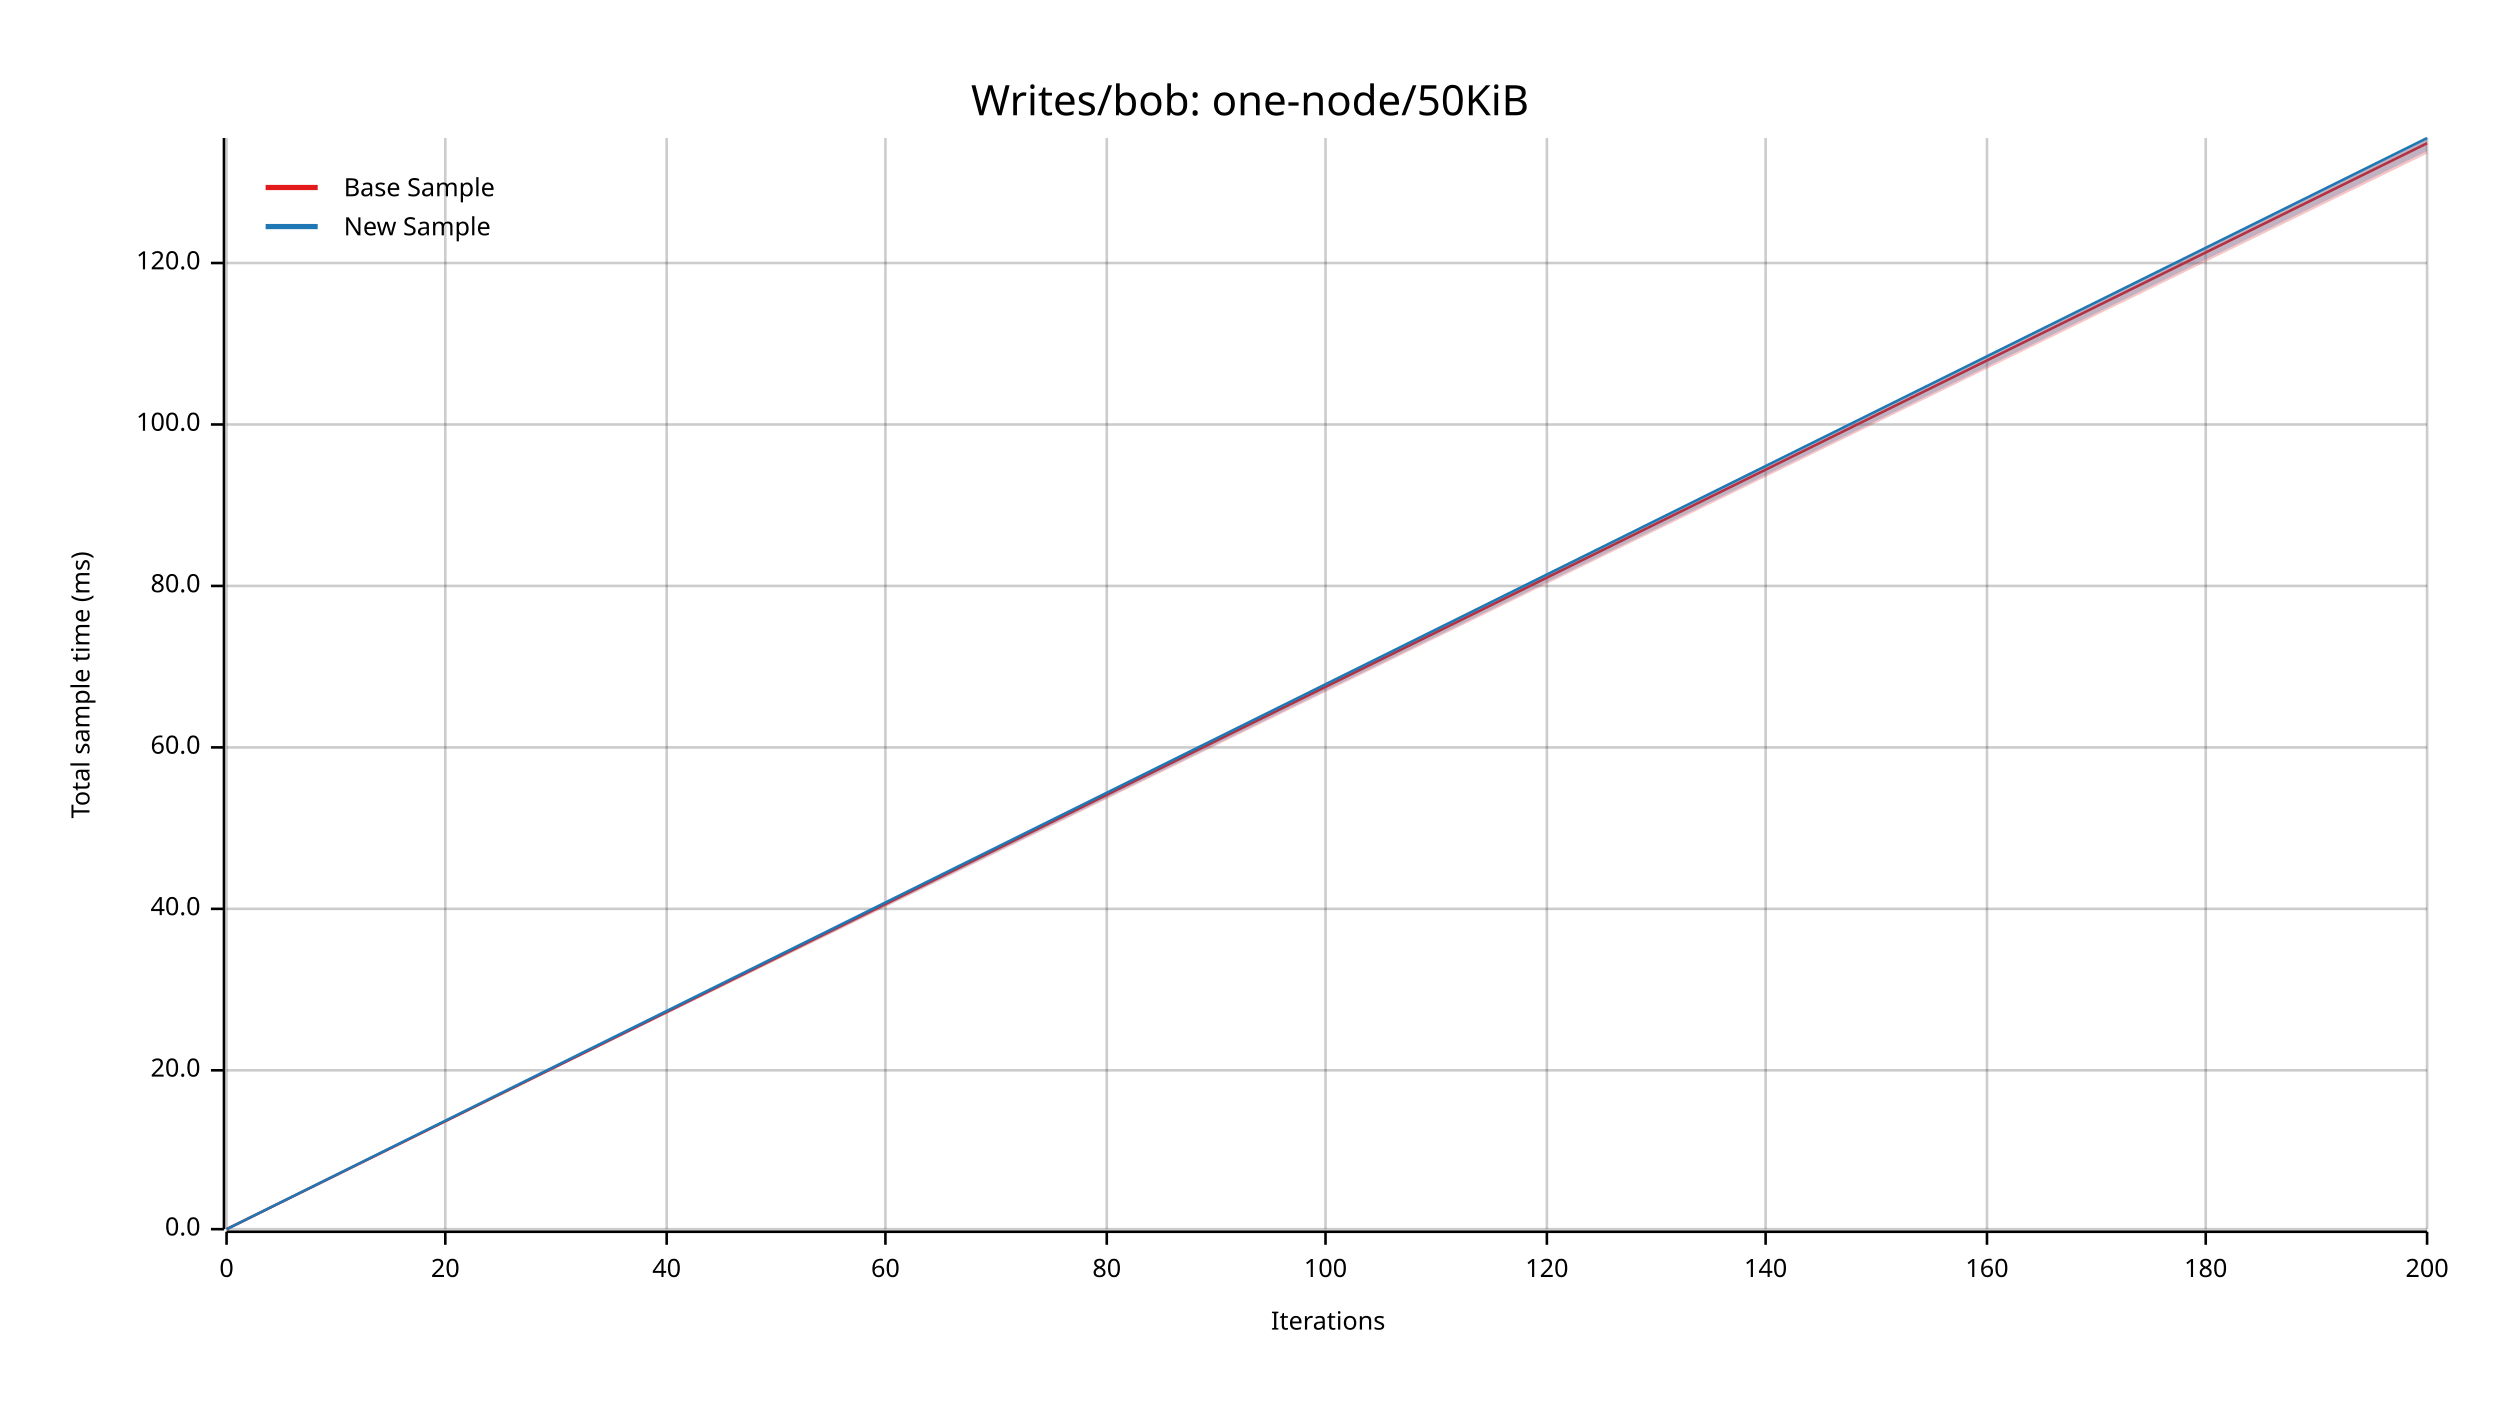
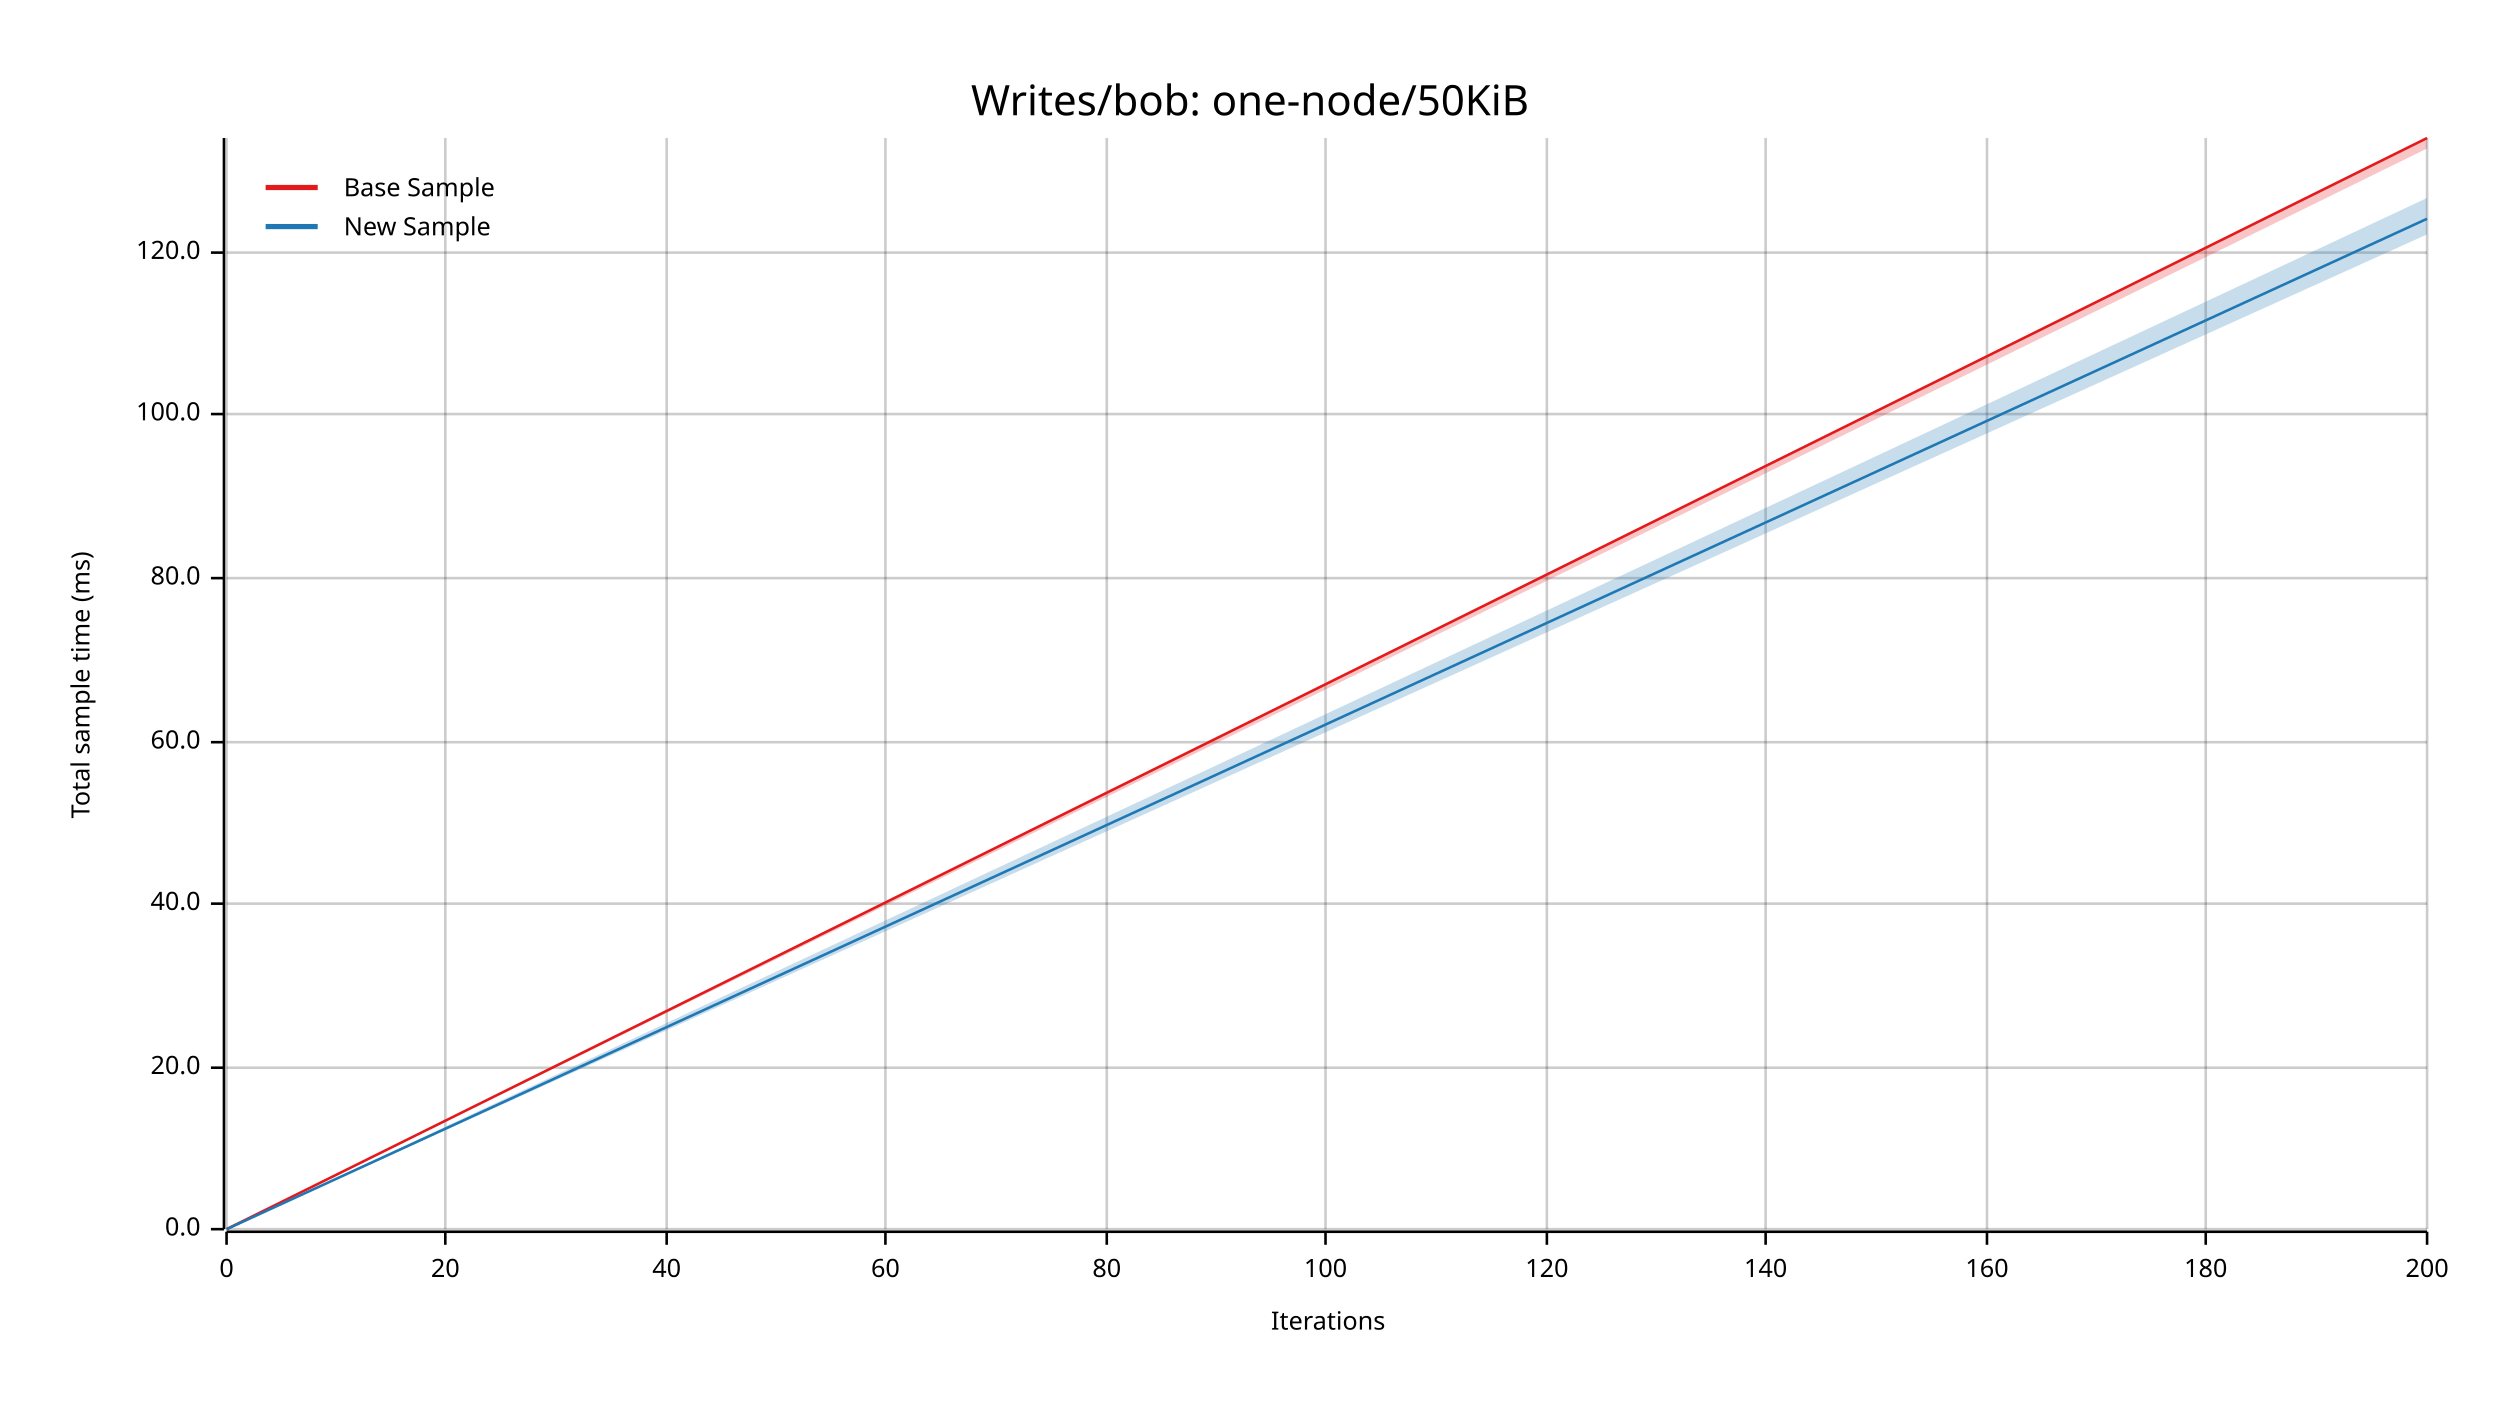
<svg xmlns="http://www.w3.org/2000/svg" width="960" height="540" viewBox="0 0 960 540">
  <text x="480" y="32" dy="0.76em" text-anchor="middle" font-family="sans-serif" font-size="16.129" opacity="1" fill="#000000">
Writes/bob: one-node/50KiB
</text>
  <text x="27" y="263" dy="0.76em" text-anchor="middle" font-family="sans-serif" font-size="9.677" opacity="1" fill="#000000" transform="rotate(270, 27, 263)">
Total sample time (ms)
</text>
  <text x="510" y="513" dy="-0.5ex" text-anchor="middle" font-family="sans-serif" font-size="9.677" opacity="1" fill="#000000">
Iterations
</text>
  <line opacity="0.2" stroke="#000000" stroke-width="1" x1="87" y1="472" x2="87" y2="53" />
  <line opacity="0.2" stroke="#000000" stroke-width="1" x1="171" y1="472" x2="171" y2="53" />
  <line opacity="0.2" stroke="#000000" stroke-width="1" x1="256" y1="472" x2="256" y2="53" />
  <line opacity="0.2" stroke="#000000" stroke-width="1" x1="340" y1="472" x2="340" y2="53" />
  <line opacity="0.2" stroke="#000000" stroke-width="1" x1="425" y1="472" x2="425" y2="53" />
  <line opacity="0.2" stroke="#000000" stroke-width="1" x1="509" y1="472" x2="509" y2="53" />
  <line opacity="0.2" stroke="#000000" stroke-width="1" x1="594" y1="472" x2="594" y2="53" />
  <line opacity="0.2" stroke="#000000" stroke-width="1" x1="678" y1="472" x2="678" y2="53" />
  <line opacity="0.2" stroke="#000000" stroke-width="1" x1="763" y1="472" x2="763" y2="53" />
  <line opacity="0.2" stroke="#000000" stroke-width="1" x1="847" y1="472" x2="847" y2="53" />
  <line opacity="0.2" stroke="#000000" stroke-width="1" x1="932" y1="472" x2="932" y2="53" />
  <line opacity="0.2" stroke="#000000" stroke-width="1" x1="87" y1="472" x2="932" y2="472" />
-   <line opacity="0.2" stroke="#000000" stroke-width="1" x1="87" y1="411" x2="932" y2="411" />
-   <line opacity="0.2" stroke="#000000" stroke-width="1" x1="87" y1="349" x2="932" y2="349" />
-   <line opacity="0.2" stroke="#000000" stroke-width="1" x1="87" y1="287" x2="932" y2="287" />
-   <line opacity="0.2" stroke="#000000" stroke-width="1" x1="87" y1="225" x2="932" y2="225" />
-   <line opacity="0.2" stroke="#000000" stroke-width="1" x1="87" y1="163" x2="932" y2="163" />
-   <line opacity="0.2" stroke="#000000" stroke-width="1" x1="87" y1="101" x2="932" y2="101" />
+   <line opacity="0.2" stroke="#000000" stroke-width="1" x1="87" y1="410" x2="932" y2="410" />
+   <line opacity="0.2" stroke="#000000" stroke-width="1" x1="87" y1="347" x2="932" y2="347" />
+   <line opacity="0.2" stroke="#000000" stroke-width="1" x1="87" y1="285" x2="932" y2="285" />
+   <line opacity="0.2" stroke="#000000" stroke-width="1" x1="87" y1="222" x2="932" y2="222" />
+   <line opacity="0.2" stroke="#000000" stroke-width="1" x1="87" y1="159" x2="932" y2="159" />
+   <line opacity="0.2" stroke="#000000" stroke-width="1" x1="87" y1="97" x2="932" y2="97" />
  <polyline fill="none" opacity="1" stroke="#000000" stroke-width="1" points="86,53 86,472 " />
  <text x="77" y="472" dy="0.5ex" text-anchor="end" font-family="sans-serif" font-size="9.677" opacity="1" fill="#000000">
0.0
</text>
  <polyline fill="none" opacity="1" stroke="#000000" stroke-width="1" points="81,472 86,472 " />
-   <text x="77" y="411" dy="0.5ex" text-anchor="end" font-family="sans-serif" font-size="9.677" opacity="1" fill="#000000">
+   <text x="77" y="410" dy="0.5ex" text-anchor="end" font-family="sans-serif" font-size="9.677" opacity="1" fill="#000000">
20.0
</text>
-   <polyline fill="none" opacity="1" stroke="#000000" stroke-width="1" points="81,411 86,411 " />
-   <text x="77" y="349" dy="0.5ex" text-anchor="end" font-family="sans-serif" font-size="9.677" opacity="1" fill="#000000">
+   <polyline fill="none" opacity="1" stroke="#000000" stroke-width="1" points="81,410 86,410 " />
+   <text x="77" y="347" dy="0.5ex" text-anchor="end" font-family="sans-serif" font-size="9.677" opacity="1" fill="#000000">
40.0
</text>
-   <polyline fill="none" opacity="1" stroke="#000000" stroke-width="1" points="81,349 86,349 " />
-   <text x="77" y="287" dy="0.5ex" text-anchor="end" font-family="sans-serif" font-size="9.677" opacity="1" fill="#000000">
+   <polyline fill="none" opacity="1" stroke="#000000" stroke-width="1" points="81,347 86,347 " />
+   <text x="77" y="285" dy="0.5ex" text-anchor="end" font-family="sans-serif" font-size="9.677" opacity="1" fill="#000000">
60.0
</text>
-   <polyline fill="none" opacity="1" stroke="#000000" stroke-width="1" points="81,287 86,287 " />
-   <text x="77" y="225" dy="0.5ex" text-anchor="end" font-family="sans-serif" font-size="9.677" opacity="1" fill="#000000">
+   <polyline fill="none" opacity="1" stroke="#000000" stroke-width="1" points="81,285 86,285 " />
+   <text x="77" y="222" dy="0.5ex" text-anchor="end" font-family="sans-serif" font-size="9.677" opacity="1" fill="#000000">
80.0
</text>
-   <polyline fill="none" opacity="1" stroke="#000000" stroke-width="1" points="81,225 86,225 " />
-   <text x="77" y="163" dy="0.5ex" text-anchor="end" font-family="sans-serif" font-size="9.677" opacity="1" fill="#000000">
+   <polyline fill="none" opacity="1" stroke="#000000" stroke-width="1" points="81,222 86,222 " />
+   <text x="77" y="159" dy="0.5ex" text-anchor="end" font-family="sans-serif" font-size="9.677" opacity="1" fill="#000000">
100.0
</text>
-   <polyline fill="none" opacity="1" stroke="#000000" stroke-width="1" points="81,163 86,163 " />
-   <text x="77" y="101" dy="0.5ex" text-anchor="end" font-family="sans-serif" font-size="9.677" opacity="1" fill="#000000">
+   <polyline fill="none" opacity="1" stroke="#000000" stroke-width="1" points="81,159 86,159 " />
+   <text x="77" y="97" dy="0.5ex" text-anchor="end" font-family="sans-serif" font-size="9.677" opacity="1" fill="#000000">
120.0
</text>
-   <polyline fill="none" opacity="1" stroke="#000000" stroke-width="1" points="81,101 86,101 " />
+   <polyline fill="none" opacity="1" stroke="#000000" stroke-width="1" points="81,97 86,97 " />
  <polyline fill="none" opacity="1" stroke="#000000" stroke-width="1" points="87,473 932,473 " />
  <text x="87" y="483" dy="0.76em" text-anchor="middle" font-family="sans-serif" font-size="9.677" opacity="1" fill="#000000">
0
</text>
  <polyline fill="none" opacity="1" stroke="#000000" stroke-width="1" points="87,473 87,478 " />
  <text x="171" y="483" dy="0.76em" text-anchor="middle" font-family="sans-serif" font-size="9.677" opacity="1" fill="#000000">
20
</text>
  <polyline fill="none" opacity="1" stroke="#000000" stroke-width="1" points="171,473 171,478 " />
  <text x="256" y="483" dy="0.76em" text-anchor="middle" font-family="sans-serif" font-size="9.677" opacity="1" fill="#000000">
40
</text>
  <polyline fill="none" opacity="1" stroke="#000000" stroke-width="1" points="256,473 256,478 " />
  <text x="340" y="483" dy="0.76em" text-anchor="middle" font-family="sans-serif" font-size="9.677" opacity="1" fill="#000000">
60
</text>
  <polyline fill="none" opacity="1" stroke="#000000" stroke-width="1" points="340,473 340,478 " />
  <text x="425" y="483" dy="0.76em" text-anchor="middle" font-family="sans-serif" font-size="9.677" opacity="1" fill="#000000">
80
</text>
  <polyline fill="none" opacity="1" stroke="#000000" stroke-width="1" points="425,473 425,478 " />
  <text x="509" y="483" dy="0.76em" text-anchor="middle" font-family="sans-serif" font-size="9.677" opacity="1" fill="#000000">
100
</text>
  <polyline fill="none" opacity="1" stroke="#000000" stroke-width="1" points="509,473 509,478 " />
  <text x="594" y="483" dy="0.76em" text-anchor="middle" font-family="sans-serif" font-size="9.677" opacity="1" fill="#000000">
120
</text>
  <polyline fill="none" opacity="1" stroke="#000000" stroke-width="1" points="594,473 594,478 " />
  <text x="678" y="483" dy="0.76em" text-anchor="middle" font-family="sans-serif" font-size="9.677" opacity="1" fill="#000000">
140
</text>
  <polyline fill="none" opacity="1" stroke="#000000" stroke-width="1" points="678,473 678,478 " />
  <text x="763" y="483" dy="0.76em" text-anchor="middle" font-family="sans-serif" font-size="9.677" opacity="1" fill="#000000">
160
</text>
  <polyline fill="none" opacity="1" stroke="#000000" stroke-width="1" points="763,473 763,478 " />
  <text x="847" y="483" dy="0.76em" text-anchor="middle" font-family="sans-serif" font-size="9.677" opacity="1" fill="#000000">
180
</text>
  <polyline fill="none" opacity="1" stroke="#000000" stroke-width="1" points="847,473 847,478 " />
  <text x="932" y="483" dy="0.76em" text-anchor="middle" font-family="sans-serif" font-size="9.677" opacity="1" fill="#000000">
200
</text>
  <polyline fill="none" opacity="1" stroke="#000000" stroke-width="1" points="932,473 932,478 " />
-   <polyline fill="none" opacity="1" stroke="#E31A1C" stroke-width="1" points="87,472 932,55 " />
-   <polygon opacity="0.25" fill="#E31A1C" points="87,472 932,59 932,53 " />
-   <polyline fill="none" opacity="1" stroke="#1F78B4" stroke-width="1" points="87,472 932,53 " />
-   <polygon opacity="0.25" fill="#1F78B4" points="87,472 932,58 932,53 " />
+   <polyline fill="none" opacity="1" stroke="#E31A1C" stroke-width="1" points="87,472 932,53 " />
+   <polygon opacity="0.25" fill="#E31A1C" points="87,472 932,57 932,53 " />
+   <polyline fill="none" opacity="1" stroke="#1F78B4" stroke-width="1" points="87,472 932,84 " />
+   <polygon opacity="0.25" fill="#1F78B4" points="87,472 932,90 932,76 " />
  <text x="132" y="68" dy="0.76em" text-anchor="start" font-family="sans-serif" font-size="9.677" opacity="1" fill="#000000">
Base Sample
</text>
  <text x="132" y="83" dy="0.76em" text-anchor="start" font-family="sans-serif" font-size="9.677" opacity="1" fill="#000000">
New Sample
</text>
  <polyline fill="none" opacity="1" stroke="#E31A1C" stroke-width="2" points="102,72 122,72 " />
  <polyline fill="none" opacity="1" stroke="#1F78B4" stroke-width="2" points="102,87 122,87 " />
</svg>
